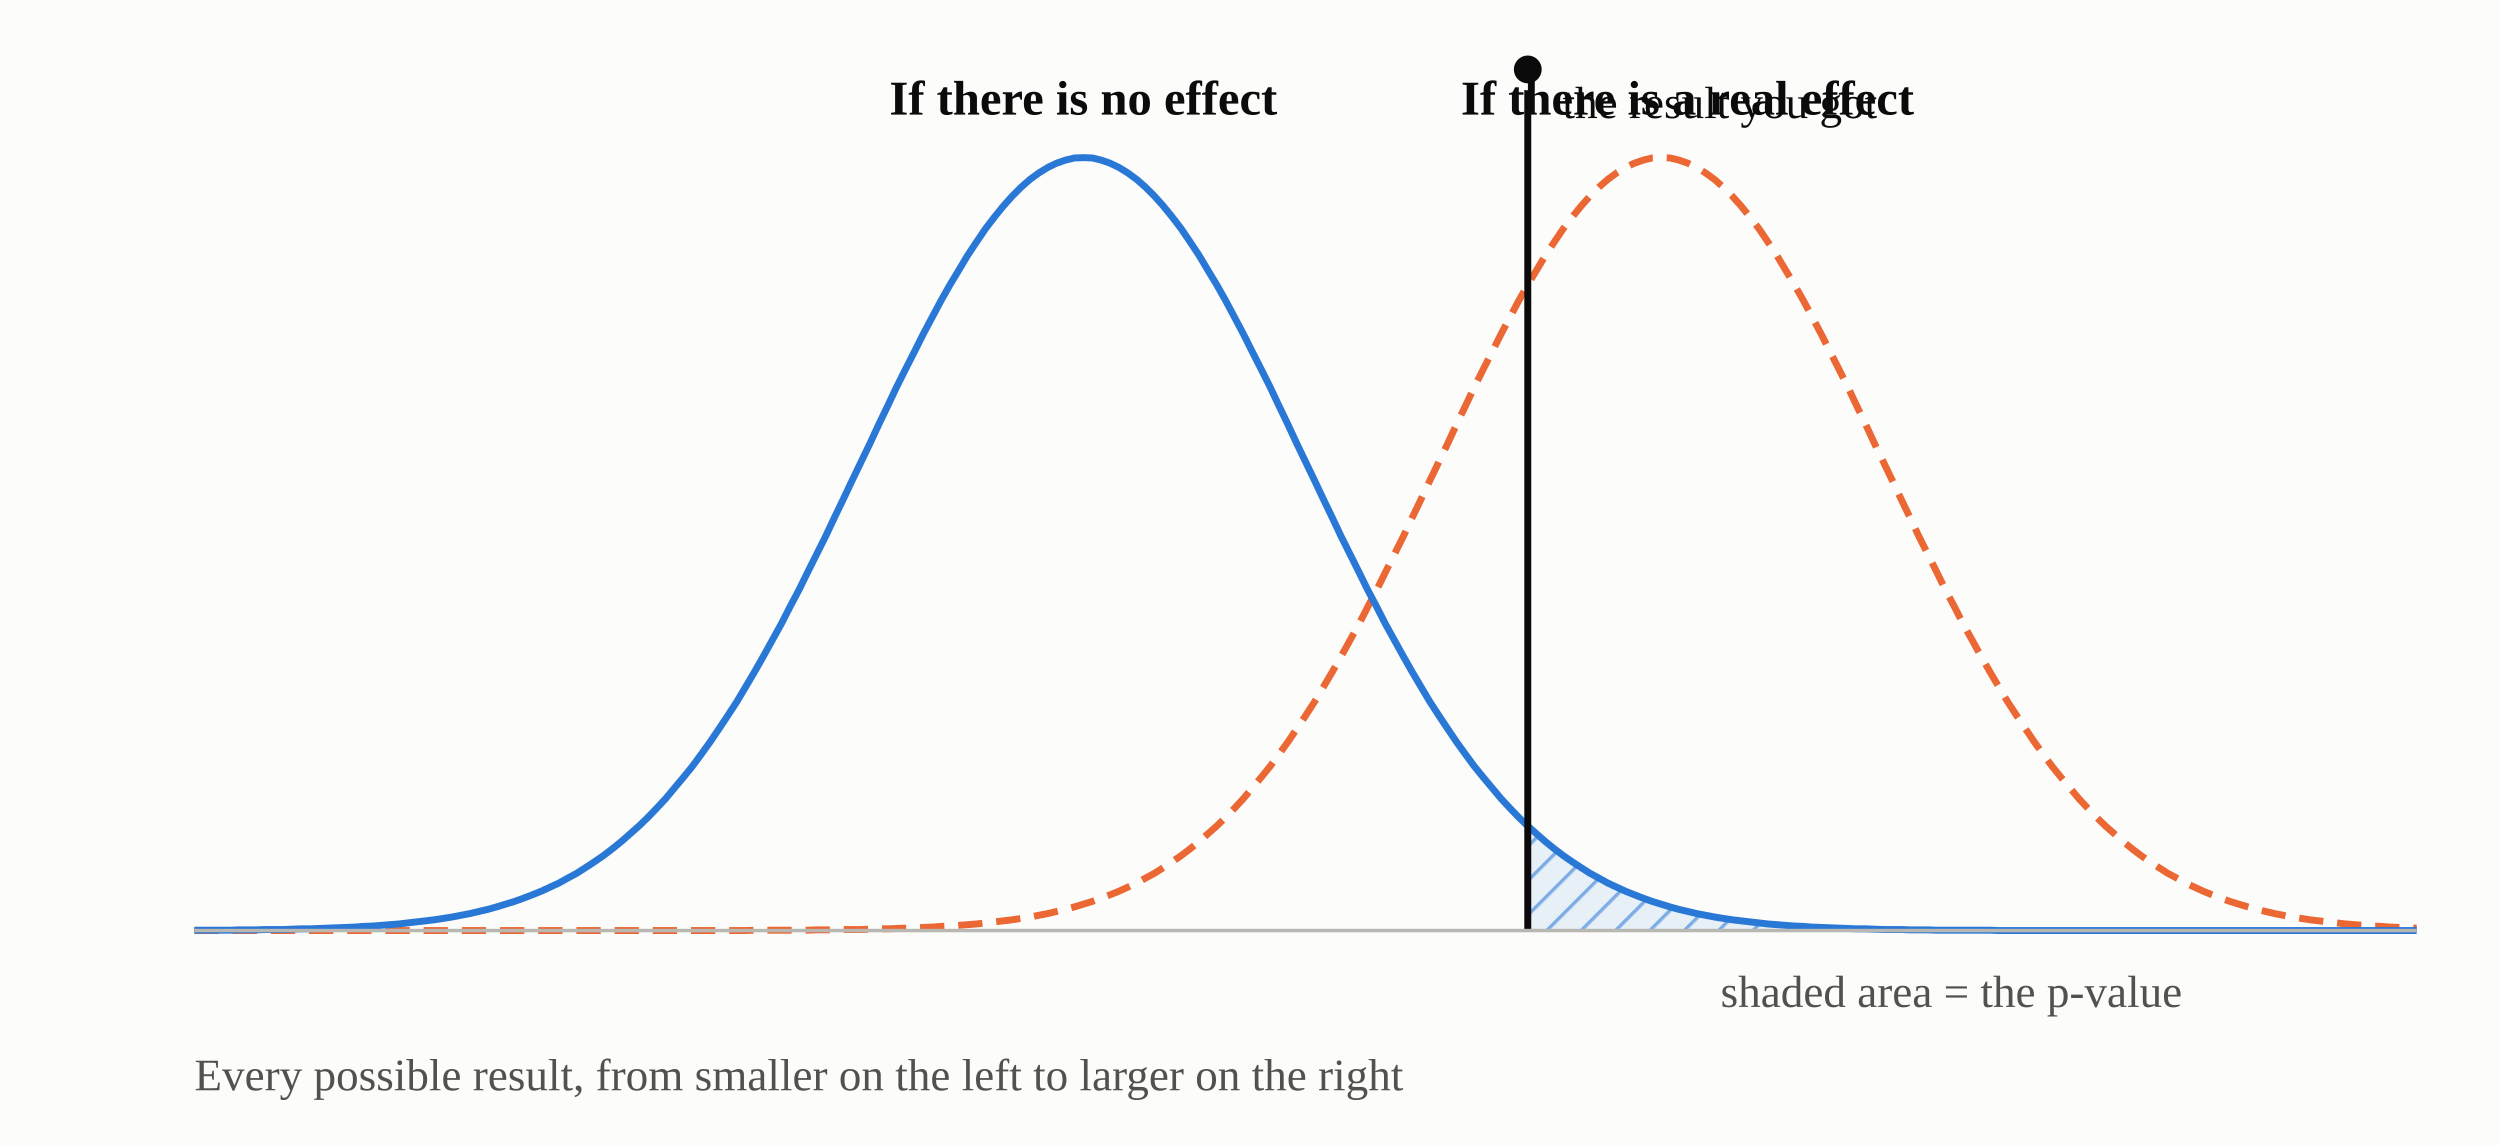
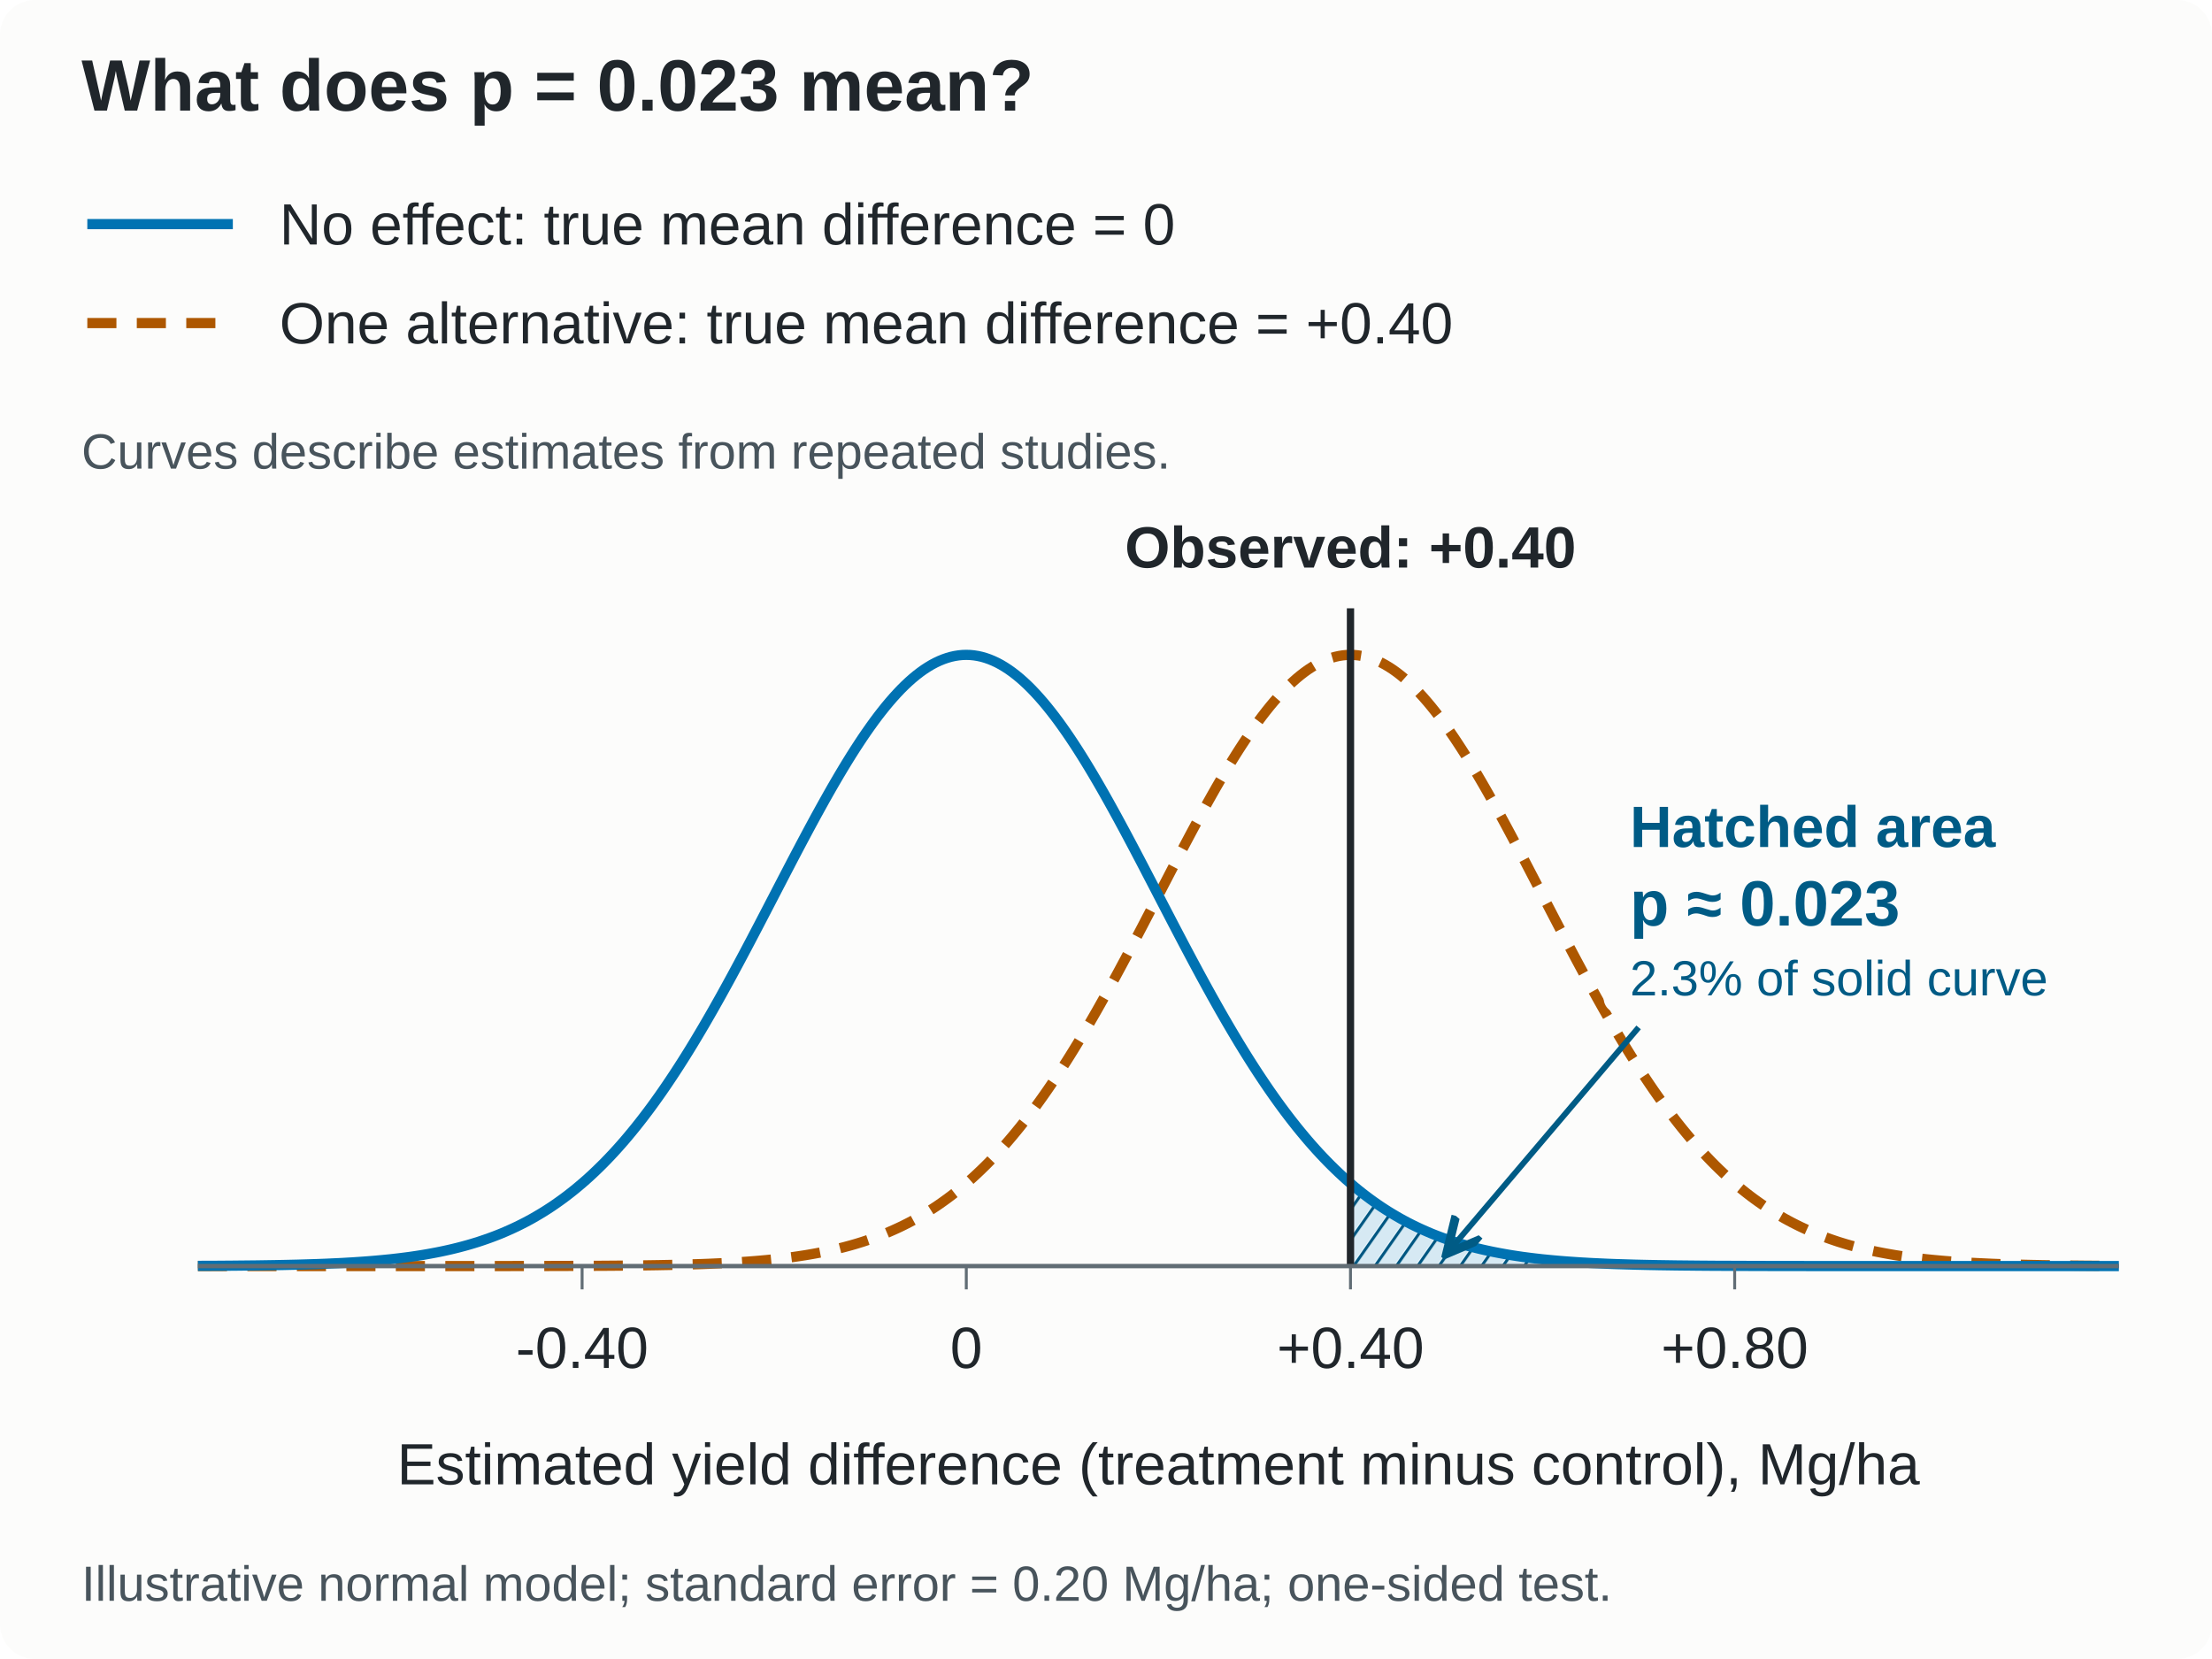
- <svg xmlns="http://www.w3.org/2000/svg" viewBox="0 0 720 330" width="100%" role="img" aria-labelledby="pv-title pv-desc" style="max-width:720px;height:auto">
+ <svg xmlns="http://www.w3.org/2000/svg" viewBox="0 0 760 570" width="760" height="570" role="img" aria-labelledby="pv-title pv-desc">
  <defs>
-     <pattern id="pv-hatch" width="7" height="7" patternTransform="rotate(45)" patternUnits="userSpaceOnUse">
-       <line x1="0" y1="0" x2="0" y2="7" stroke="#2a78d6" stroke-width="2" opacity="0.55" />
+     <pattern id="hatch" width="6" height="6" patternUnits="userSpaceOnUse" patternTransform="rotate(35)">
+       <rect width="6" height="6" fill="#d6e9f3" />
+       <path d="M0,0 V6" stroke="#005b85" stroke-width="2" />
    </pattern>
+     <marker id="arrow" markerWidth="7" markerHeight="7" refX="6" refY="3" orient="auto">
+       <path d="M0,0 L6,3 L0,6" fill="none" stroke="#005b85" stroke-width="1.5" />
+     </marker>
  </defs>
-   <rect width="720" height="330" fill="#fcfcfb" />
-   <path d="M440.0,268.0 L440.0,237.9 L442.6,240.2 L445.1,242.4 L447.7,244.5 L450.2,246.4 L452.8,248.2 L455.4,249.9 L457.9,251.5 L460.5,252.9 L463.0,254.3 L465.6,255.5 L468.2,256.7 L470.7,257.7 L473.3,258.7 L475.8,259.6 L478.4,260.4 L481.0,261.2 L483.5,261.9 L486.1,262.5 L488.6,263.1 L491.2,263.6 L493.8,264.1 L496.3,264.5 L498.9,264.9 L501.4,265.2 L504.0,265.5 L506.6,265.8 L509.1,266.1 L511.7,266.3 L514.2,266.5 L516.8,266.7 L519.4,266.8 L521.9,267.0 L524.5,267.1 L527.0,267.2 L529.6,267.3 L532.2,267.4 L534.7,267.5 L537.3,267.5 L539.8,267.6 L542.4,267.7 L545.0,267.7 L547.5,267.7 L550.1,267.8 L552.6,267.8 L555.2,267.8 L557.8,267.9 L560.3,267.9 L562.9,267.9 L565.4,267.9 L568.0,267.9 L570.6,267.9 L573.1,267.9 L575.7,268.0 L578.2,268.0 L580.8,268.0 L583.4,268.0 L585.9,268.0 L588.5,268.0 L591.0,268.0 L593.6,268.0 L596.2,268.0 L598.7,268.0 L601.3,268.0 L603.8,268.0 L606.4,268.0 L609.0,268.0 L611.5,268.0 L614.1,268.0 L616.6,268.0 L619.2,268.0 L621.8,268.0 L624.3,268.0 L626.9,268.0 L629.4,268.0 L632.0,268.0 L634.6,268.0 L637.1,268.0 L639.7,268.0 L642.2,268.0 L644.8,268.0 L647.4,268.0 L649.9,268.0 L652.5,268.0 L655.0,268.0 L657.6,268.0 L660.2,268.0 L662.7,268.0 L665.3,268.0 L667.8,268.0 L670.4,268.0 L673.0,268.0 L675.5,268.0 L678.1,268.0 L680.6,268.0 L683.2,268.0 L685.8,268.0 L688.3,268.0 L690.9,268.0 L693.4,268.0 L696.0,268.0 L696.0,268.0 Z" fill="url(#pv-hatch)" />
-   <path d="M440.0,268.0 L440.0,237.9 L442.6,240.2 L445.1,242.4 L447.7,244.5 L450.2,246.4 L452.8,248.2 L455.4,249.9 L457.9,251.5 L460.5,252.9 L463.0,254.3 L465.6,255.5 L468.2,256.7 L470.7,257.7 L473.3,258.7 L475.8,259.6 L478.4,260.4 L481.0,261.2 L483.5,261.9 L486.1,262.5 L488.6,263.1 L491.2,263.6 L493.8,264.1 L496.3,264.5 L498.9,264.9 L501.4,265.2 L504.0,265.5 L506.6,265.8 L509.1,266.1 L511.7,266.3 L514.2,266.5 L516.8,266.7 L519.4,266.8 L521.9,267.0 L524.5,267.1 L527.0,267.2 L529.6,267.3 L532.2,267.4 L534.7,267.5 L537.3,267.5 L539.8,267.6 L542.4,267.7 L545.0,267.7 L547.5,267.7 L550.1,267.8 L552.6,267.8 L555.2,267.8 L557.8,267.9 L560.3,267.9 L562.9,267.9 L565.4,267.9 L568.0,267.9 L570.6,267.9 L573.1,267.9 L575.7,268.0 L578.2,268.0 L580.8,268.0 L583.4,268.0 L585.9,268.0 L588.5,268.0 L591.0,268.0 L593.6,268.0 L596.2,268.0 L598.7,268.0 L601.3,268.0 L603.8,268.0 L606.4,268.0 L609.0,268.0 L611.5,268.0 L614.1,268.0 L616.6,268.0 L619.2,268.0 L621.8,268.0 L624.3,268.0 L626.9,268.0 L629.4,268.0 L632.0,268.0 L634.6,268.0 L637.1,268.0 L639.7,268.0 L642.2,268.0 L644.8,268.0 L647.4,268.0 L649.9,268.0 L652.5,268.0 L655.0,268.0 L657.6,268.0 L660.2,268.0 L662.7,268.0 L665.3,268.0 L667.8,268.0 L670.4,268.0 L673.0,268.0 L675.5,268.0 L678.1,268.0 L680.6,268.0 L683.2,268.0 L685.8,268.0 L688.3,268.0 L690.9,268.0 L693.4,268.0 L696.0,268.0 L696.0,268.0 Z" fill="#2a78d6" opacity="0.10" />
-   <path d="M56.0,268.0 L58.6,268.0 L61.1,268.0 L63.7,268.0 L66.2,268.0 L68.8,268.0 L71.4,268.0 L73.9,268.0 L76.5,268.0 L79.0,268.0 L81.6,268.0 L84.2,268.0 L86.7,268.0 L89.3,268.0 L91.8,268.0 L94.4,268.0 L97.0,268.0 L99.5,268.0 L102.1,268.0 L104.6,268.0 L107.2,268.0 L109.8,268.0 L112.3,268.0 L114.9,268.0 L117.4,268.0 L120.0,268.0 L122.6,268.0 L125.1,268.0 L127.7,268.0 L130.2,268.0 L132.8,268.0 L135.4,268.0 L137.9,268.0 L140.5,268.0 L143.0,268.0 L145.6,268.0 L148.2,268.0 L150.7,268.0 L153.3,268.0 L155.8,268.0 L158.4,268.0 L161.0,268.0 L163.5,268.0 L166.1,268.0 L168.6,268.0 L171.2,268.0 L173.8,268.0 L176.3,268.0 L178.9,268.0 L181.4,268.0 L184.0,268.0 L186.6,268.0 L189.1,268.0 L191.7,268.0 L194.2,268.0 L196.8,268.0 L199.4,268.0 L201.9,268.0 L204.5,268.0 L207.0,268.0 L209.6,268.0 L212.2,268.0 L214.7,268.0 L217.3,267.9 L219.8,267.9 L222.4,267.9 L225.0,267.9 L227.5,267.9 L230.1,267.9 L232.6,267.9 L235.2,267.8 L237.8,267.8 L240.3,267.8 L242.9,267.7 L245.4,267.7 L248.0,267.7 L250.6,267.6 L253.1,267.5 L255.7,267.5 L258.2,267.4 L260.8,267.3 L263.4,267.2 L265.9,267.1 L268.5,267.0 L271.0,266.8 L273.6,266.7 L276.2,266.5 L278.7,266.3 L281.3,266.1 L283.8,265.8 L286.4,265.5 L289.0,265.2 L291.5,264.9 L294.1,264.5 L296.6,264.1 L299.2,263.6 L301.8,263.1 L304.3,262.5 L306.9,261.9 L309.4,261.2 L312.0,260.4 L314.6,259.6 L317.1,258.7 L319.7,257.7 L322.2,256.7 L324.8,255.5 L327.4,254.3 L329.9,252.9 L332.5,251.5 L335.0,249.9 L337.6,248.2 L340.2,246.4 L342.7,244.5 L345.3,242.4 L347.8,240.2 L350.4,237.9 L353.0,235.4 L355.5,232.8 L358.1,230.0 L360.6,227.0 L363.2,223.9 L365.8,220.7 L368.3,217.3 L370.9,213.7 L373.4,210.0 L376.0,206.1 L378.6,202.1 L381.1,197.9 L383.7,193.5 L386.2,189.1 L388.8,184.4 L391.4,179.7 L393.9,174.8 L396.5,169.9 L399.0,164.8 L401.6,159.6 L404.2,154.4 L406.7,149.1 L409.3,143.7 L411.8,138.4 L414.4,133.0 L417.0,127.6 L419.5,122.2 L422.1,116.8 L424.6,111.5 L427.2,106.3 L429.8,101.2 L432.3,96.2 L434.9,91.3 L437.4,86.6 L440.0,82.0 L442.6,77.7 L445.1,73.5 L447.7,69.6 L450.2,65.9 L452.8,62.5 L455.4,59.3 L457.9,56.5 L460.5,53.9 L463.0,51.7 L465.6,49.8 L468.2,48.2 L470.7,47.0 L473.3,46.1 L475.8,45.5 L478.4,45.4 L481.0,45.5 L483.5,46.1 L486.1,47.0 L488.6,48.2 L491.2,49.8 L493.8,51.7 L496.3,53.9 L498.9,56.5 L501.4,59.3 L504.0,62.5 L506.6,65.9 L509.1,69.6 L511.7,73.5 L514.2,77.7 L516.8,82.0 L519.4,86.6 L521.9,91.3 L524.5,96.2 L527.0,101.2 L529.6,106.3 L532.2,111.5 L534.7,116.8 L537.3,122.2 L539.8,127.6 L542.4,133.0 L545.0,138.4 L547.5,143.7 L550.1,149.1 L552.6,154.4 L555.2,159.6 L557.8,164.8 L560.3,169.9 L562.9,174.8 L565.4,179.7 L568.0,184.4 L570.6,189.1 L573.1,193.5 L575.7,197.9 L578.2,202.1 L580.8,206.1 L583.4,210.0 L585.9,213.7 L588.5,217.3 L591.0,220.7 L593.6,223.9 L596.2,227.0 L598.7,230.0 L601.3,232.8 L603.8,235.4 L606.4,237.9 L609.0,240.2 L611.5,242.4 L614.1,244.5 L616.6,246.4 L619.2,248.2 L621.8,249.9 L624.3,251.5 L626.9,252.9 L629.4,254.3 L632.0,255.5 L634.6,256.7 L637.1,257.7 L639.7,258.7 L642.2,259.6 L644.8,260.4 L647.4,261.2 L649.9,261.9 L652.5,262.5 L655.0,263.1 L657.6,263.6 L660.2,264.1 L662.7,264.5 L665.3,264.9 L667.8,265.2 L670.4,265.5 L673.0,265.8 L675.5,266.1 L678.1,266.3 L680.6,266.5 L683.2,266.7 L685.8,266.8 L688.3,267.0 L690.9,267.1 L693.4,267.2 L696.0,267.3" fill="none" stroke="#eb6834" stroke-width="2" stroke-dasharray="7 4" stroke-linejoin="round" />
-   <path d="M56.0,267.9 L58.6,267.9 L61.1,267.9 L63.7,267.9 L66.2,267.9 L68.8,267.8 L71.4,267.8 L73.9,267.8 L76.5,267.7 L79.0,267.7 L81.6,267.7 L84.2,267.6 L86.7,267.5 L89.3,267.5 L91.8,267.4 L94.4,267.3 L97.0,267.2 L99.5,267.1 L102.1,267.0 L104.6,266.8 L107.2,266.7 L109.8,266.5 L112.3,266.3 L114.9,266.1 L117.4,265.8 L120.0,265.5 L122.6,265.2 L125.1,264.9 L127.7,264.5 L130.2,264.1 L132.8,263.6 L135.4,263.1 L137.9,262.5 L140.5,261.9 L143.0,261.2 L145.6,260.4 L148.2,259.6 L150.7,258.7 L153.3,257.7 L155.8,256.7 L158.4,255.5 L161.0,254.3 L163.5,252.9 L166.1,251.5 L168.6,249.9 L171.2,248.2 L173.8,246.4 L176.3,244.5 L178.9,242.4 L181.4,240.2 L184.0,237.9 L186.6,235.4 L189.1,232.8 L191.7,230.0 L194.2,227.0 L196.8,223.9 L199.4,220.7 L201.9,217.3 L204.5,213.7 L207.0,210.0 L209.6,206.1 L212.2,202.1 L214.7,197.9 L217.3,193.5 L219.8,189.1 L222.4,184.4 L225.0,179.7 L227.5,174.8 L230.1,169.9 L232.6,164.8 L235.2,159.6 L237.8,154.4 L240.3,149.1 L242.9,143.7 L245.4,138.4 L248.0,133.0 L250.6,127.6 L253.1,122.2 L255.7,116.8 L258.2,111.5 L260.8,106.3 L263.4,101.2 L265.9,96.2 L268.5,91.3 L271.0,86.6 L273.6,82.0 L276.2,77.7 L278.7,73.5 L281.3,69.6 L283.8,65.9 L286.4,62.5 L289.0,59.3 L291.5,56.5 L294.1,53.9 L296.6,51.7 L299.2,49.8 L301.8,48.2 L304.3,47.0 L306.9,46.1 L309.4,45.5 L312.0,45.4 L314.6,45.5 L317.1,46.1 L319.7,47.0 L322.2,48.2 L324.8,49.8 L327.4,51.7 L329.9,53.9 L332.5,56.5 L335.0,59.3 L337.6,62.5 L340.2,65.9 L342.7,69.6 L345.3,73.5 L347.8,77.7 L350.4,82.0 L353.0,86.6 L355.5,91.3 L358.1,96.2 L360.6,101.2 L363.2,106.3 L365.8,111.5 L368.3,116.8 L370.9,122.2 L373.4,127.6 L376.0,133.0 L378.6,138.4 L381.1,143.7 L383.7,149.1 L386.2,154.4 L388.8,159.6 L391.4,164.8 L393.9,169.9 L396.5,174.8 L399.0,179.7 L401.6,184.4 L404.2,189.1 L406.7,193.5 L409.3,197.9 L411.8,202.1 L414.4,206.1 L417.0,210.0 L419.5,213.7 L422.1,217.3 L424.6,220.7 L427.2,223.9 L429.8,227.0 L432.3,230.0 L434.9,232.8 L437.4,235.4 L440.0,237.9 L442.6,240.2 L445.1,242.4 L447.7,244.5 L450.2,246.4 L452.8,248.2 L455.4,249.9 L457.9,251.5 L460.5,252.9 L463.0,254.3 L465.6,255.5 L468.2,256.7 L470.7,257.7 L473.3,258.7 L475.8,259.6 L478.4,260.4 L481.0,261.2 L483.5,261.9 L486.1,262.5 L488.6,263.1 L491.2,263.6 L493.8,264.1 L496.3,264.5 L498.9,264.9 L501.4,265.2 L504.0,265.5 L506.6,265.8 L509.1,266.1 L511.7,266.3 L514.2,266.5 L516.8,266.7 L519.4,266.8 L521.9,267.0 L524.5,267.1 L527.0,267.2 L529.6,267.3 L532.2,267.4 L534.7,267.5 L537.3,267.5 L539.8,267.6 L542.4,267.7 L545.0,267.7 L547.5,267.7 L550.1,267.8 L552.6,267.8 L555.2,267.8 L557.8,267.9 L560.3,267.9 L562.9,267.9 L565.4,267.9 L568.0,267.9 L570.6,267.9 L573.1,267.9 L575.7,268.0 L578.2,268.0 L580.8,268.0 L583.4,268.0 L585.9,268.0 L588.5,268.0 L591.0,268.0 L593.6,268.0 L596.2,268.0 L598.7,268.0 L601.3,268.0 L603.8,268.0 L606.4,268.0 L609.0,268.0 L611.5,268.0 L614.1,268.0 L616.6,268.0 L619.2,268.0 L621.8,268.0 L624.3,268.0 L626.9,268.0 L629.4,268.0 L632.0,268.0 L634.6,268.0 L637.1,268.0 L639.7,268.0 L642.2,268.0 L644.8,268.0 L647.4,268.0 L649.9,268.0 L652.5,268.0 L655.0,268.0 L657.6,268.0 L660.2,268.0 L662.7,268.0 L665.3,268.0 L667.8,268.0 L670.4,268.0 L673.0,268.0 L675.5,268.0 L678.1,268.0 L680.6,268.0 L683.2,268.0 L685.8,268.0 L688.3,268.0 L690.9,268.0 L693.4,268.0 L696.0,268.0" fill="none" stroke="#2a78d6" stroke-width="2" stroke-linejoin="round" />
-   <line x1="440.0" y1="20" x2="440.0" y2="268.0" stroke="#0b0b0b" stroke-width="2" />
-   <circle cx="440.0" cy="20" r="5" fill="#0b0b0b" stroke="#fcfcfb" stroke-width="2" />
-   <line x1="56" y1="268.0" x2="696" y2="268.0" stroke="#b8b7b2" stroke-width="1" />
-   <text x="312" y="33" text-anchor="middle" font-size="14" font-weight="600" fill="#0b0b0b">If there is no effect</text>
-   <text x="486" y="33" text-anchor="middle" font-size="14" font-weight="600" fill="#0b0b0b">If there is a real effect</text>
-   <text x="450" y="34" font-size="13" fill="#0b0b0b">the result you got</text>
-   <text x="562" y="290" text-anchor="middle" font-size="13" fill="#52514e">
-     shaded area = the p-value
-   </text>
-   <text x="56" y="314" font-size="13" fill="#52514e">
-     Every possible result, from smaller on the left to larger on the right
-   </text>
+   <rect width="760" height="570" rx="12" fill="#fcfcfb" />
+   <g font-family="Arial, sans-serif" fill="#20262b">
+     <text x="28" y="38" font-size="25" font-weight="700">What does p = 0.023 mean?</text>
+     <path d="M30,77 H80" stroke="#0072b2" stroke-width="3.5" />
+     <text x="96" y="84" font-size="20">No effect: true mean difference = 0</text>
+     <path d="M30,111 H80" stroke="#ad5700" stroke-width="3.5" stroke-dasharray="10 7" />
+     <text x="96" y="118" font-size="20">One alternative: true mean difference = +0.40</text>
+     <text x="28" y="161" font-size="17" fill="#48545c">Curves describe estimates from repeated studies.</text>
+     <text x="464.00" y="195" text-anchor="middle" font-size="20" font-weight="700">Observed: +0.40</text>
+     <path d="M464.00,435 L464.00,406.58 L464.66,407.14 L465.32,407.70 L465.98,408.25 L466.64,408.79 L467.30,409.32 L467.96,409.84 L468.62,410.35 L469.28,410.86 L469.94,411.36 L470.60,411.85 L471.26,412.33 L471.92,412.80 L472.58,413.27 L473.24,413.73 L473.90,414.18 L474.56,414.63 L475.22,415.06 L475.88,415.49 L476.54,415.91 L477.20,416.33 L477.86,416.73 L478.52,417.13 L479.18,417.53 L479.84,417.91 L480.50,418.29 L481.16,418.67 L481.82,419.03 L482.48,419.39 L483.14,419.74 L483.80,420.09 L484.46,420.43 L485.12,420.76 L485.78,421.09 L486.44,421.41 L487.10,421.73 L487.76,422.03 L488.42,422.34 L489.08,422.63 L489.74,422.93 L490.40,423.21 L491.06,423.49 L491.72,423.77 L492.38,424.04 L493.04,424.30 L493.70,424.56 L494.36,424.81 L495.02,425.06 L495.68,425.30 L496.34,425.54 L497.00,425.77 L497.66,426.00 L498.32,426.22 L498.98,426.44 L499.64,426.66 L500.30,426.87 L500.96,427.07 L501.62,427.27 L502.28,427.47 L502.94,427.66 L503.60,427.85 L504.26,428.03 L504.92,428.21 L505.58,428.39 L506.24,428.56 L506.90,428.73 L507.56,428.89 L508.22,429.05 L508.88,429.21 L509.54,429.36 L510.20,429.51 L510.86,429.66 L511.52,429.80 L512.18,429.94 L512.84,430.08 L513.50,430.21 L514.16,430.34 L514.82,430.47 L515.48,430.59 L516.14,430.72 L516.80,430.83 L517.46,430.95 L518.12,431.06 L518.78,431.17 L519.44,431.28 L520.10,431.38 L520.76,431.48 L521.42,431.58 L522.08,431.68 L522.74,431.77 L523.40,431.87 L524.06,431.96 L524.72,432.04 L525.38,432.13 L526.04,432.21 L526.70,432.29 L527.36,432.37 L528.02,432.45 L528.68,432.52 L529.34,432.60 L530.00,432.67 L530.66,432.74 L531.32,432.80 L531.98,432.87 L532.64,432.93 L533.30,432.99 L533.96,433.05 L534.62,433.11 L535.28,433.17 L535.94,433.23 L536.60,433.28 L537.26,433.33 L537.92,433.38 L538.58,433.43 L539.24,433.48 L539.90,433.53 L540.56,433.57 L541.22,433.62 L541.88,433.66 L542.54,433.70 L543.20,433.75 L543.86,433.78 L544.52,433.82 L545.18,433.86 L545.84,433.90 L546.50,433.93 L547.16,433.97 L547.82,434.00 L548.48,434.03 L549.14,434.06 L549.80,434.09 L550.46,434.12 L551.12,434.15 L551.78,434.18 L552.44,434.21 L553.10,434.23 L553.76,434.26 L554.42,434.28 L555.08,434.31 L555.74,434.33 L556.40,434.35 L557.06,434.37 L557.72,434.39 L558.38,434.41 L559.04,434.43 L559.70,434.45 L560.36,434.47 L561.02,434.49 L561.68,434.51 L562.34,434.52 L563.00,434.54 L563.66,434.56 L564.32,434.57 L564.98,434.59 L565.64,434.60 L566.30,434.61 L566.96,434.63 L567.62,434.64 L568.28,434.65 L568.94,434.67 L569.60,434.68 L570.26,434.69 L570.92,434.70 L571.58,434.71 L572.24,434.72 L572.90,434.73 L573.56,434.74 L574.22,434.75 L574.88,434.76 L575.54,434.77 L576.20,434.78 L576.86,434.78 L577.52,434.79 L578.18,434.80 L578.84,434.81 L579.50,434.81 L580.16,434.82 L580.82,434.83 L581.48,434.83 L582.14,434.84 L582.80,434.85 L583.46,434.85 L584.12,434.86 L584.78,434.86 L585.44,434.87 L586.10,434.87 L586.76,434.88 L587.42,434.88 L588.08,434.89 L588.74,434.89 L589.40,434.90 L590.06,434.90 L590.72,434.90 L591.38,434.91 L592.04,434.91 L592.70,434.91 L593.36,434.92 L594.02,434.92 L594.68,434.92 L595.34,434.93 L596.00,434.93 L596.66,434.93 L597.32,434.93 L597.98,434.94 L598.64,434.94 L599.30,434.94 L599.96,434.94 L600.62,434.95 L601.28,434.95 L601.94,434.95 L602.60,434.95 L603.26,434.95 L603.92,434.96 L604.58,434.96 L605.24,434.96 L605.90,434.96 L606.56,434.96 L607.22,434.96 L607.88,434.97 L608.54,434.97 L609.20,434.97 L609.86,434.97 L610.52,434.97 L611.18,434.97 L611.84,434.97 L612.50,434.97 L613.16,434.98 L613.82,434.98 L614.48,434.98 L615.14,434.98 L615.80,434.98 L616.46,434.98 L617.12,434.98 L617.78,434.98 L618.44,434.98 L619.10,434.98 L619.76,434.98 L620.42,434.99 L621.08,434.99 L621.74,434.99 L622.40,434.99 L623.06,434.99 L623.72,434.99 L624.38,434.99 L625.04,434.99 L625.70,434.99 L626.36,434.99 L627.02,434.99 L627.68,434.99 L628.34,434.99 L629.00,434.99 L629.66,434.99 L630.32,434.99 L630.98,434.99 L631.64,434.99 L632.30,434.99 L632.96,434.99 L633.62,434.99 L634.28,434.99 L634.94,434.99 L635.60,434.99 L636.26,434.99 L636.92,435.00 L637.58,435.00 L638.24,435.00 L638.90,435.00 L639.56,435.00 L640.22,435.00 L640.88,435.00 L641.54,435.00 L642.20,435.00 L642.86,435.00 L643.52,435.00 L644.18,435.00 L644.84,435.00 L645.50,435.00 L646.16,435.00 L646.82,435.00 L647.48,435.00 L648.14,435.00 L648.80,435.00 L649.46,435.00 L650.12,435.00 L650.78,435.00 L651.44,435.00 L652.10,435.00 L652.76,435.00 L653.42,435.00 L654.08,435.00 L654.74,435.00 L655.40,435.00 L656.06,435.00 L656.72,435.00 L657.38,435.00 L658.04,435.00 L658.70,435.00 L659.36,435.00 L660.02,435.00 L660.68,435.00 L661.34,435.00 L662.00,435.00 L662.66,435.00 L663.32,435.00 L663.98,435.00 L664.64,435.00 L665.30,435.00 L665.96,435.00 L666.62,435.00 L667.28,435.00 L667.94,435.00 L668.60,435.00 L669.26,435.00 L669.92,435.00 L670.58,435.00 L671.24,435.00 L671.90,435.00 L672.56,435.00 L673.22,435.00 L673.88,435.00 L674.54,435.00 L675.20,435.00 L675.86,435.00 L676.52,435.00 L677.18,435.00 L677.84,435.00 L678.50,435.00 L679.16,435.00 L679.82,435.00 L680.48,435.00 L681.14,435.00 L681.80,435.00 L682.46,435.00 L683.12,435.00 L683.78,435.00 L684.44,435.00 L685.10,435.00 L685.76,435.00 L686.42,435.00 L687.08,435.00 L687.74,435.00 L688.40,435.00 L689.06,435.00 L689.72,435.00 L690.38,435.00 L691.04,435.00 L691.70,435.00 L692.36,435.00 L693.02,435.00 L693.68,435.00 L694.34,435.00 L695.00,435.00 L695.66,435.00 L696.32,435.00 L696.98,435.00 L697.64,435.00 L698.30,435.00 L698.96,435.00 L699.62,435.00 L700.28,435.00 L700.94,435.00 L701.60,435.00 L702.26,435.00 L702.92,435.00 L703.58,435.00 L704.24,435.00 L704.90,435.00 L705.56,435.00 L706.22,435.00 L706.88,435.00 L707.54,435.00 L708.20,435.00 L708.86,435.00 L709.52,435.00 L710.18,435.00 L710.84,435.00 L711.50,435.00 L712.16,435.00 L712.82,435.00 L713.48,435.00 L714.14,435.00 L714.80,435.00 L715.46,435.00 L716.12,435.00 L716.78,435.00 L717.44,435.00 L718.10,435.00 L718.76,435.00 L719.42,435.00 L720.08,435.00 L720.74,435.00 L721.40,435.00 L722.06,435.00 L722.72,435.00 L723.38,435.00 L724.04,435.00 L724.70,435.00 L725.36,435.00 L726.02,435.00 L726.68,435.00 L727.34,435.00 L728.00,435.00 L728.00,435 Z" fill="url(#hatch)" />
+     <path d="M68.00,435.00 L69.32,435.00 L70.64,435.00 L71.96,435.00 L73.28,435.00 L74.60,435.00 L75.92,435.00 L77.24,435.00 L78.56,435.00 L79.88,435.00 L81.20,435.00 L82.52,435.00 L83.84,435.00 L85.16,435.00 L86.48,435.00 L87.80,435.00 L89.12,435.00 L90.44,435.00 L91.76,435.00 L93.08,435.00 L94.40,435.00 L95.72,435.00 L97.04,435.00 L98.36,435.00 L99.68,435.00 L101.00,435.00 L102.32,435.00 L103.64,435.00 L104.96,435.00 L106.28,435.00 L107.60,435.00 L108.92,435.00 L110.24,435.00 L111.56,435.00 L112.88,435.00 L114.20,435.00 L115.52,435.00 L116.84,435.00 L118.16,435.00 L119.48,435.00 L120.80,435.00 L122.12,435.00 L123.44,435.00 L124.76,435.00 L126.08,435.00 L127.40,435.00 L128.72,435.00 L130.04,435.00 L131.36,435.00 L132.68,435.00 L134.00,435.00 L135.32,435.00 L136.64,435.00 L137.96,435.00 L139.28,435.00 L140.60,435.00 L141.92,435.00 L143.24,435.00 L144.56,435.00 L145.88,435.00 L147.20,435.00 L148.52,435.00 L149.84,435.00 L151.16,435.00 L152.48,435.00 L153.80,435.00 L155.12,435.00 L156.44,435.00 L157.76,435.00 L159.08,435.00 L160.40,434.99 L161.72,434.99 L163.04,434.99 L164.36,434.99 L165.68,434.99 L167.00,434.99 L168.32,434.99 L169.64,434.99 L170.96,434.99 L172.28,434.99 L173.60,434.99 L174.92,434.99 L176.24,434.98 L177.56,434.98 L178.88,434.98 L180.20,434.98 L181.52,434.98 L182.84,434.98 L184.16,434.97 L185.48,434.97 L186.80,434.97 L188.12,434.97 L189.44,434.96 L190.76,434.96 L192.08,434.96 L193.40,434.95 L194.72,434.95 L196.04,434.94 L197.36,434.94 L198.68,434.93 L200.00,434.93 L201.32,434.92 L202.64,434.92 L203.96,434.91 L205.28,434.90 L206.60,434.90 L207.92,434.89 L209.24,434.88 L210.56,434.87 L211.88,434.86 L213.20,434.85 L214.52,434.83 L215.84,434.82 L217.16,434.81 L218.48,434.79 L219.80,434.78 L221.12,434.76 L222.44,434.74 L223.76,434.72 L225.08,434.70 L226.40,434.68 L227.72,434.65 L229.04,434.63 L230.36,434.60 L231.68,434.57 L233.00,434.54 L234.32,434.51 L235.64,434.47 L236.96,434.43 L238.28,434.39 L239.60,434.35 L240.92,434.31 L242.24,434.26 L243.56,434.21 L244.88,434.15 L246.20,434.09 L247.52,434.03 L248.84,433.97 L250.16,433.90 L251.48,433.82 L252.80,433.75 L254.12,433.66 L255.44,433.57 L256.76,433.48 L258.08,433.38 L259.40,433.28 L260.72,433.17 L262.04,433.05 L263.36,432.93 L264.68,432.80 L266.00,432.67 L267.32,432.52 L268.64,432.37 L269.96,432.21 L271.28,432.04 L272.60,431.87 L273.92,431.68 L275.24,431.48 L276.56,431.28 L277.88,431.06 L279.20,430.83 L280.52,430.59 L281.84,430.34 L283.16,430.08 L284.48,429.80 L285.80,429.51 L287.12,429.21 L288.44,428.89 L289.76,428.56 L291.08,428.21 L292.40,427.85 L293.72,427.47 L295.04,427.07 L296.36,426.66 L297.68,426.22 L299.00,425.77 L300.32,425.30 L301.64,424.81 L302.96,424.30 L304.28,423.77 L305.60,423.21 L306.92,422.63 L308.24,422.03 L309.56,421.41 L310.88,420.76 L312.20,420.09 L313.52,419.39 L314.84,418.67 L316.16,417.91 L317.48,417.13 L318.80,416.33 L320.12,415.49 L321.44,414.63 L322.76,413.73 L324.08,412.80 L325.40,411.85 L326.72,410.86 L328.04,409.84 L329.36,408.79 L330.68,407.70 L332.00,406.58 L333.32,405.43 L334.64,404.24 L335.96,403.01 L337.28,401.75 L338.60,400.46 L339.92,399.13 L341.24,397.76 L342.56,396.36 L343.88,394.92 L345.20,393.44 L346.52,391.93 L347.84,390.37 L349.16,388.78 L350.48,387.16 L351.80,385.49 L353.12,383.79 L354.44,382.05 L355.76,380.28 L357.08,378.46 L358.40,376.61 L359.72,374.73 L361.04,372.80 L362.36,370.84 L363.68,368.85 L365.00,366.82 L366.32,364.76 L367.64,362.67 L368.96,360.54 L370.28,358.38 L371.60,356.18 L372.92,353.96 L374.24,351.71 L375.56,349.43 L376.88,347.13 L378.20,344.79 L379.52,342.44 L380.84,340.05 L382.16,337.65 L383.48,335.23 L384.80,332.78 L386.12,330.32 L387.44,327.84 L388.76,325.35 L390.08,322.84 L391.40,320.32 L392.72,317.80 L394.04,315.26 L395.36,312.72 L396.68,310.18 L398.00,307.63 L399.32,305.08 L400.64,302.54 L401.96,300.00 L403.28,297.46 L404.60,294.93 L405.92,292.42 L407.24,289.92 L408.56,287.43 L409.88,284.96 L411.20,282.51 L412.52,280.08 L413.84,277.68 L415.16,275.30 L416.48,272.95 L417.80,270.63 L419.12,268.35 L420.44,266.10 L421.76,263.89 L423.08,261.72 L424.40,259.59 L425.72,257.51 L427.04,255.48 L428.36,253.49 L429.68,251.56 L431.00,249.68 L432.32,247.85 L433.64,246.08 L434.96,244.38 L436.28,242.73 L437.60,241.15 L438.92,239.63 L440.24,238.18 L441.56,236.79 L442.88,235.48 L444.20,234.24 L445.52,233.07 L446.84,231.98 L448.16,230.96 L449.48,230.02 L450.80,229.16 L452.12,228.37 L453.44,227.67 L454.76,227.05 L456.08,226.51 L457.40,226.05 L458.72,225.67 L460.04,225.38 L461.36,225.17 L462.68,225.04 L464.00,225.00 L465.32,225.04 L466.64,225.17 L467.96,225.38 L469.28,225.67 L470.60,226.05 L471.92,226.51 L473.24,227.05 L474.56,227.67 L475.88,228.37 L477.20,229.16 L478.52,230.02 L479.84,230.96 L481.16,231.98 L482.48,233.07 L483.80,234.24 L485.12,235.48 L486.44,236.79 L487.76,238.18 L489.08,239.63 L490.40,241.15 L491.72,242.73 L493.04,244.38 L494.36,246.08 L495.68,247.85 L497.00,249.68 L498.32,251.56 L499.64,253.49 L500.96,255.48 L502.28,257.51 L503.60,259.59 L504.92,261.72 L506.24,263.89 L507.56,266.10 L508.88,268.35 L510.20,270.63 L511.52,272.95 L512.84,275.30 L514.16,277.68 L515.48,280.08 L516.80,282.51 L518.12,284.96 L519.44,287.43 L520.76,289.92 L522.08,292.42 L523.40,294.93 L524.72,297.46 L526.04,300.00 L527.36,302.54 L528.68,305.08 L530.00,307.63 L531.32,310.18 L532.64,312.72 L533.96,315.26 L535.28,317.80 L536.60,320.32 L537.92,322.84 L539.24,325.35 L540.56,327.84 L541.88,330.32 L543.20,332.78 L544.52,335.23 L545.84,337.65 L547.16,340.05 L548.48,342.44 L549.80,344.79 L551.12,347.13 L552.44,349.43 L553.76,351.71 L555.08,353.96 L556.40,356.18 L557.72,358.38 L559.04,360.54 L560.36,362.67 L561.68,364.76 L563.00,366.82 L564.32,368.85 L565.64,370.84 L566.96,372.80 L568.28,374.73 L569.60,376.61 L570.92,378.46 L572.24,380.28 L573.56,382.05 L574.88,383.79 L576.20,385.49 L577.52,387.16 L578.84,388.78 L580.16,390.37 L581.48,391.93 L582.80,393.44 L584.12,394.92 L585.44,396.36 L586.76,397.76 L588.08,399.13 L589.40,400.46 L590.72,401.75 L592.04,403.01 L593.36,404.24 L594.68,405.43 L596.00,406.58 L597.32,407.70 L598.64,408.79 L599.96,409.84 L601.28,410.86 L602.60,411.85 L603.92,412.80 L605.24,413.73 L606.56,414.63 L607.88,415.49 L609.20,416.33 L610.52,417.13 L611.84,417.91 L613.16,418.67 L614.48,419.39 L615.80,420.09 L617.12,420.76 L618.44,421.41 L619.76,422.03 L621.08,422.63 L622.40,423.21 L623.72,423.77 L625.04,424.30 L626.36,424.81 L627.68,425.30 L629.00,425.77 L630.32,426.22 L631.64,426.66 L632.96,427.07 L634.28,427.47 L635.60,427.85 L636.92,428.21 L638.24,428.56 L639.56,428.89 L640.88,429.21 L642.20,429.51 L643.52,429.80 L644.84,430.08 L646.16,430.34 L647.48,430.59 L648.80,430.83 L650.12,431.06 L651.44,431.28 L652.76,431.48 L654.08,431.68 L655.40,431.87 L656.72,432.04 L658.04,432.21 L659.36,432.37 L660.68,432.52 L662.00,432.67 L663.32,432.80 L664.64,432.93 L665.96,433.05 L667.28,433.17 L668.60,433.28 L669.92,433.38 L671.24,433.48 L672.56,433.57 L673.88,433.66 L675.20,433.75 L676.52,433.82 L677.84,433.90 L679.16,433.97 L680.48,434.03 L681.80,434.09 L683.12,434.15 L684.44,434.21 L685.76,434.26 L687.08,434.31 L688.40,434.35 L689.72,434.39 L691.04,434.43 L692.36,434.47 L693.68,434.51 L695.00,434.54 L696.32,434.57 L697.64,434.60 L698.96,434.63 L700.28,434.65 L701.60,434.68 L702.92,434.70 L704.24,434.72 L705.56,434.74 L706.88,434.76 L708.20,434.78 L709.52,434.79 L710.84,434.81 L712.16,434.82 L713.48,434.83 L714.80,434.85 L716.12,434.86 L717.44,434.87 L718.76,434.88 L720.08,434.89 L721.40,434.90 L722.72,434.90 L724.04,434.91 L725.36,434.92 L726.68,434.92 L728.00,434.93" fill="none" stroke="#ad5700" stroke-width="3.5" stroke-dasharray="10 7" />
+     <path d="M68.00,434.93 L69.32,434.92 L70.64,434.92 L71.96,434.91 L73.28,434.90 L74.60,434.90 L75.92,434.89 L77.24,434.88 L78.56,434.87 L79.88,434.86 L81.20,434.85 L82.52,434.83 L83.84,434.82 L85.16,434.81 L86.48,434.79 L87.80,434.78 L89.12,434.76 L90.44,434.74 L91.76,434.72 L93.08,434.70 L94.40,434.68 L95.72,434.65 L97.04,434.63 L98.36,434.60 L99.68,434.57 L101.00,434.54 L102.32,434.51 L103.64,434.47 L104.96,434.43 L106.28,434.39 L107.60,434.35 L108.92,434.31 L110.24,434.26 L111.56,434.21 L112.88,434.15 L114.20,434.09 L115.52,434.03 L116.84,433.97 L118.16,433.90 L119.48,433.82 L120.80,433.75 L122.12,433.66 L123.44,433.57 L124.76,433.48 L126.08,433.38 L127.40,433.28 L128.72,433.17 L130.04,433.05 L131.36,432.93 L132.68,432.80 L134.00,432.67 L135.32,432.52 L136.64,432.37 L137.96,432.21 L139.28,432.04 L140.60,431.87 L141.92,431.68 L143.24,431.48 L144.56,431.28 L145.88,431.06 L147.20,430.83 L148.52,430.59 L149.84,430.34 L151.16,430.08 L152.48,429.80 L153.80,429.51 L155.12,429.21 L156.44,428.89 L157.76,428.56 L159.08,428.21 L160.40,427.85 L161.72,427.47 L163.04,427.07 L164.36,426.66 L165.68,426.22 L167.00,425.77 L168.32,425.30 L169.64,424.81 L170.96,424.30 L172.28,423.77 L173.60,423.21 L174.92,422.63 L176.24,422.03 L177.56,421.41 L178.88,420.76 L180.20,420.09 L181.52,419.39 L182.84,418.67 L184.16,417.91 L185.48,417.13 L186.80,416.33 L188.12,415.49 L189.44,414.63 L190.76,413.73 L192.08,412.80 L193.40,411.85 L194.72,410.86 L196.04,409.84 L197.36,408.79 L198.68,407.70 L200.00,406.58 L201.32,405.43 L202.64,404.24 L203.96,403.01 L205.28,401.75 L206.60,400.46 L207.92,399.13 L209.24,397.76 L210.56,396.36 L211.88,394.92 L213.20,393.44 L214.52,391.93 L215.84,390.37 L217.16,388.78 L218.48,387.16 L219.80,385.49 L221.12,383.79 L222.44,382.05 L223.76,380.28 L225.08,378.46 L226.40,376.61 L227.72,374.73 L229.04,372.80 L230.36,370.84 L231.68,368.85 L233.00,366.82 L234.32,364.76 L235.64,362.67 L236.96,360.54 L238.28,358.38 L239.60,356.18 L240.92,353.96 L242.24,351.71 L243.56,349.43 L244.88,347.13 L246.20,344.79 L247.52,342.44 L248.84,340.05 L250.16,337.65 L251.48,335.23 L252.80,332.78 L254.12,330.32 L255.44,327.84 L256.76,325.35 L258.08,322.84 L259.40,320.32 L260.72,317.80 L262.04,315.26 L263.36,312.72 L264.68,310.18 L266.00,307.63 L267.32,305.08 L268.64,302.54 L269.96,300.00 L271.28,297.46 L272.60,294.93 L273.92,292.42 L275.24,289.92 L276.56,287.43 L277.88,284.96 L279.20,282.51 L280.52,280.08 L281.84,277.68 L283.16,275.30 L284.48,272.95 L285.80,270.63 L287.12,268.35 L288.44,266.10 L289.76,263.89 L291.08,261.72 L292.40,259.59 L293.72,257.51 L295.04,255.48 L296.36,253.49 L297.68,251.56 L299.00,249.68 L300.32,247.85 L301.64,246.08 L302.96,244.38 L304.28,242.73 L305.60,241.15 L306.92,239.63 L308.24,238.18 L309.56,236.79 L310.88,235.48 L312.20,234.24 L313.52,233.07 L314.84,231.98 L316.16,230.96 L317.48,230.02 L318.80,229.16 L320.12,228.37 L321.44,227.67 L322.76,227.05 L324.08,226.51 L325.40,226.05 L326.72,225.67 L328.04,225.38 L329.36,225.17 L330.68,225.04 L332.00,225.00 L333.32,225.04 L334.64,225.17 L335.96,225.38 L337.28,225.67 L338.60,226.05 L339.92,226.51 L341.24,227.05 L342.56,227.67 L343.88,228.37 L345.20,229.16 L346.52,230.02 L347.84,230.96 L349.16,231.98 L350.48,233.07 L351.80,234.24 L353.12,235.48 L354.44,236.79 L355.76,238.18 L357.08,239.63 L358.40,241.15 L359.72,242.73 L361.04,244.38 L362.36,246.08 L363.68,247.85 L365.00,249.68 L366.32,251.56 L367.64,253.49 L368.96,255.48 L370.28,257.51 L371.60,259.59 L372.92,261.72 L374.24,263.89 L375.56,266.10 L376.88,268.35 L378.20,270.63 L379.52,272.95 L380.84,275.30 L382.16,277.68 L383.48,280.08 L384.80,282.51 L386.12,284.96 L387.44,287.43 L388.76,289.92 L390.08,292.42 L391.40,294.93 L392.72,297.46 L394.04,300.00 L395.36,302.54 L396.68,305.08 L398.00,307.63 L399.32,310.18 L400.64,312.72 L401.96,315.26 L403.28,317.80 L404.60,320.32 L405.92,322.84 L407.24,325.35 L408.56,327.84 L409.88,330.32 L411.20,332.78 L412.52,335.23 L413.84,337.65 L415.16,340.05 L416.48,342.44 L417.80,344.79 L419.12,347.13 L420.44,349.43 L421.76,351.71 L423.08,353.96 L424.40,356.18 L425.72,358.38 L427.04,360.54 L428.36,362.67 L429.68,364.76 L431.00,366.82 L432.32,368.85 L433.64,370.84 L434.96,372.80 L436.28,374.73 L437.60,376.61 L438.92,378.46 L440.24,380.28 L441.56,382.05 L442.88,383.79 L444.20,385.49 L445.52,387.16 L446.84,388.78 L448.16,390.37 L449.48,391.93 L450.80,393.44 L452.12,394.92 L453.44,396.36 L454.76,397.76 L456.08,399.13 L457.40,400.46 L458.72,401.75 L460.04,403.01 L461.36,404.24 L462.68,405.43 L464.00,406.58 L465.32,407.70 L466.64,408.79 L467.96,409.84 L469.28,410.86 L470.60,411.85 L471.92,412.80 L473.24,413.73 L474.56,414.63 L475.88,415.49 L477.20,416.33 L478.52,417.13 L479.84,417.91 L481.16,418.67 L482.48,419.39 L483.80,420.09 L485.12,420.76 L486.44,421.41 L487.76,422.03 L489.08,422.63 L490.40,423.21 L491.72,423.77 L493.04,424.30 L494.36,424.81 L495.68,425.30 L497.00,425.77 L498.32,426.22 L499.64,426.66 L500.96,427.07 L502.28,427.47 L503.60,427.85 L504.92,428.21 L506.24,428.56 L507.56,428.89 L508.88,429.21 L510.20,429.51 L511.52,429.80 L512.84,430.08 L514.16,430.34 L515.48,430.59 L516.80,430.83 L518.12,431.06 L519.44,431.28 L520.76,431.48 L522.08,431.68 L523.40,431.87 L524.72,432.04 L526.04,432.21 L527.36,432.37 L528.68,432.52 L530.00,432.67 L531.32,432.80 L532.64,432.93 L533.96,433.05 L535.28,433.17 L536.60,433.28 L537.92,433.38 L539.24,433.48 L540.56,433.57 L541.88,433.66 L543.20,433.75 L544.52,433.82 L545.84,433.90 L547.16,433.97 L548.48,434.03 L549.80,434.09 L551.12,434.15 L552.44,434.21 L553.76,434.26 L555.08,434.31 L556.40,434.35 L557.72,434.39 L559.04,434.43 L560.36,434.47 L561.68,434.51 L563.00,434.54 L564.32,434.57 L565.64,434.60 L566.96,434.63 L568.28,434.65 L569.60,434.68 L570.92,434.70 L572.24,434.72 L573.56,434.74 L574.88,434.76 L576.20,434.78 L577.52,434.79 L578.84,434.81 L580.16,434.82 L581.48,434.83 L582.80,434.85 L584.12,434.86 L585.44,434.87 L586.76,434.88 L588.08,434.89 L589.40,434.90 L590.72,434.90 L592.04,434.91 L593.36,434.92 L594.68,434.92 L596.00,434.93 L597.32,434.93 L598.64,434.94 L599.96,434.94 L601.28,434.95 L602.60,434.95 L603.92,434.96 L605.24,434.96 L606.56,434.96 L607.88,434.97 L609.20,434.97 L610.52,434.97 L611.84,434.97 L613.16,434.98 L614.48,434.98 L615.80,434.98 L617.12,434.98 L618.44,434.98 L619.76,434.98 L621.08,434.99 L622.40,434.99 L623.72,434.99 L625.04,434.99 L626.36,434.99 L627.68,434.99 L629.00,434.99 L630.32,434.99 L631.64,434.99 L632.96,434.99 L634.28,434.99 L635.60,434.99 L636.92,435.00 L638.24,435.00 L639.56,435.00 L640.88,435.00 L642.20,435.00 L643.52,435.00 L644.84,435.00 L646.16,435.00 L647.48,435.00 L648.80,435.00 L650.12,435.00 L651.44,435.00 L652.76,435.00 L654.08,435.00 L655.40,435.00 L656.72,435.00 L658.04,435.00 L659.36,435.00 L660.68,435.00 L662.00,435.00 L663.32,435.00 L664.64,435.00 L665.96,435.00 L667.28,435.00 L668.60,435.00 L669.92,435.00 L671.24,435.00 L672.56,435.00 L673.88,435.00 L675.20,435.00 L676.52,435.00 L677.84,435.00 L679.16,435.00 L680.48,435.00 L681.80,435.00 L683.12,435.00 L684.44,435.00 L685.76,435.00 L687.08,435.00 L688.40,435.00 L689.72,435.00 L691.04,435.00 L692.36,435.00 L693.68,435.00 L695.00,435.00 L696.32,435.00 L697.64,435.00 L698.96,435.00 L700.28,435.00 L701.60,435.00 L702.92,435.00 L704.24,435.00 L705.56,435.00 L706.88,435.00 L708.20,435.00 L709.52,435.00 L710.84,435.00 L712.16,435.00 L713.48,435.00 L714.80,435.00 L716.12,435.00 L717.44,435.00 L718.76,435.00 L720.08,435.00 L721.40,435.00 L722.72,435.00 L724.04,435.00 L725.36,435.00 L726.68,435.00 L728.00,435.00" fill="none" stroke="#0072b2" stroke-width="3.5" />
+     <path d="M464.00,209 V435" stroke="#20262b" stroke-width="2.5" />
+     <path d="M68,435 H728" stroke="#616d75" stroke-width="1.5" />
+     <rect x="551" y="267" width="188" height="81" rx="5" fill="#fcfcfb" />
+     <text x="560" y="291" font-size="20" font-weight="700" fill="#005b85">Hatched area</text>
+     <text x="560" y="318" font-size="22" font-weight="700" fill="#005b85">p ≈ 0.023</text>
+     <text x="560" y="342" font-size="17" fill="#005b85">2.3% of solid curve</text>
+     <path d="M563,353 L497.00,430.77" fill="none" stroke="#005b85" stroke-width="2" marker-end="url(#arrow)" />
+     <path d="M200.00,435 v8" stroke="#616d75" />
+     <text x="200.00" y="470" text-anchor="middle" font-size="20">-0.40</text>
+     <path d="M332.00,435 v8" stroke="#616d75" />
+     <text x="332.00" y="470" text-anchor="middle" font-size="20">0</text>
+     <path d="M464.00,435 v8" stroke="#616d75" />
+     <text x="464.00" y="470" text-anchor="middle" font-size="20">+0.40</text>
+     <path d="M596.00,435 v8" stroke="#616d75" />
+     <text x="596.00" y="470" text-anchor="middle" font-size="20">+0.80</text>
+     <text x="398" y="510" text-anchor="middle" font-size="20">Estimated yield difference (treatment minus control), Mg/ha</text>
+     <text x="28" y="550" font-size="17" fill="#48545c">Illustrative normal model; standard error = 0.20 Mg/ha; one-sided test.</text>
+   </g>
</svg>
